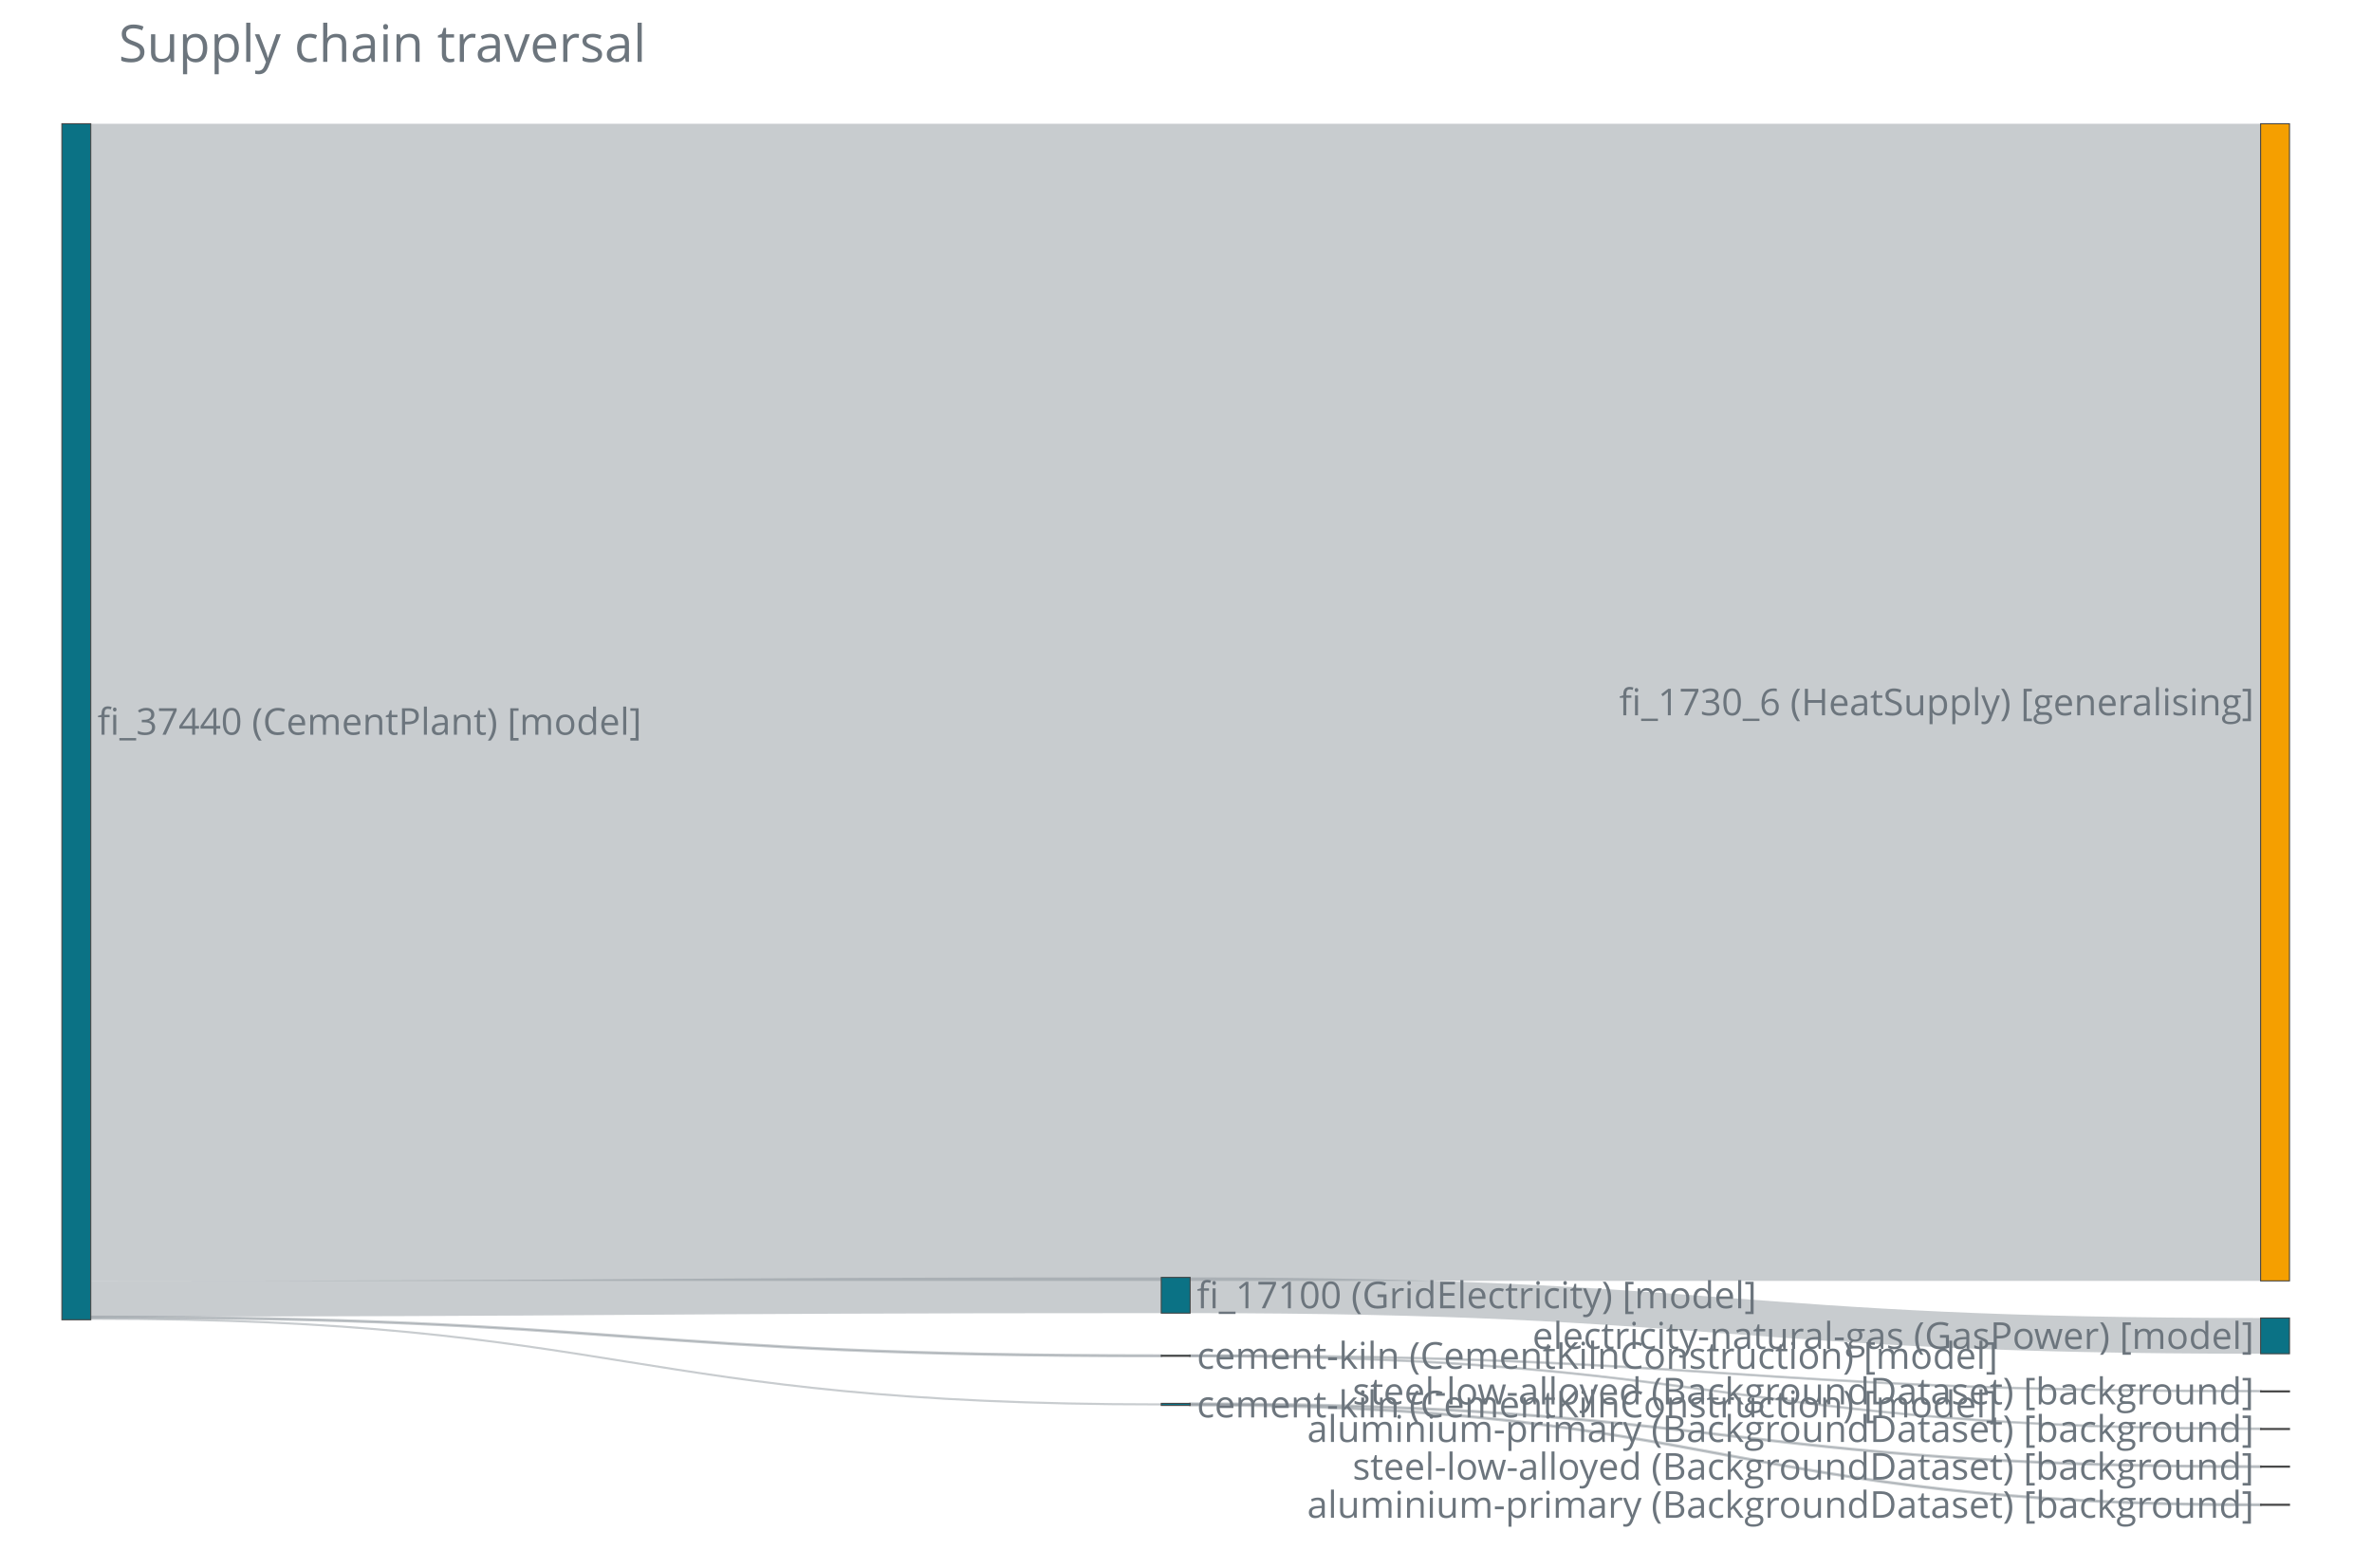
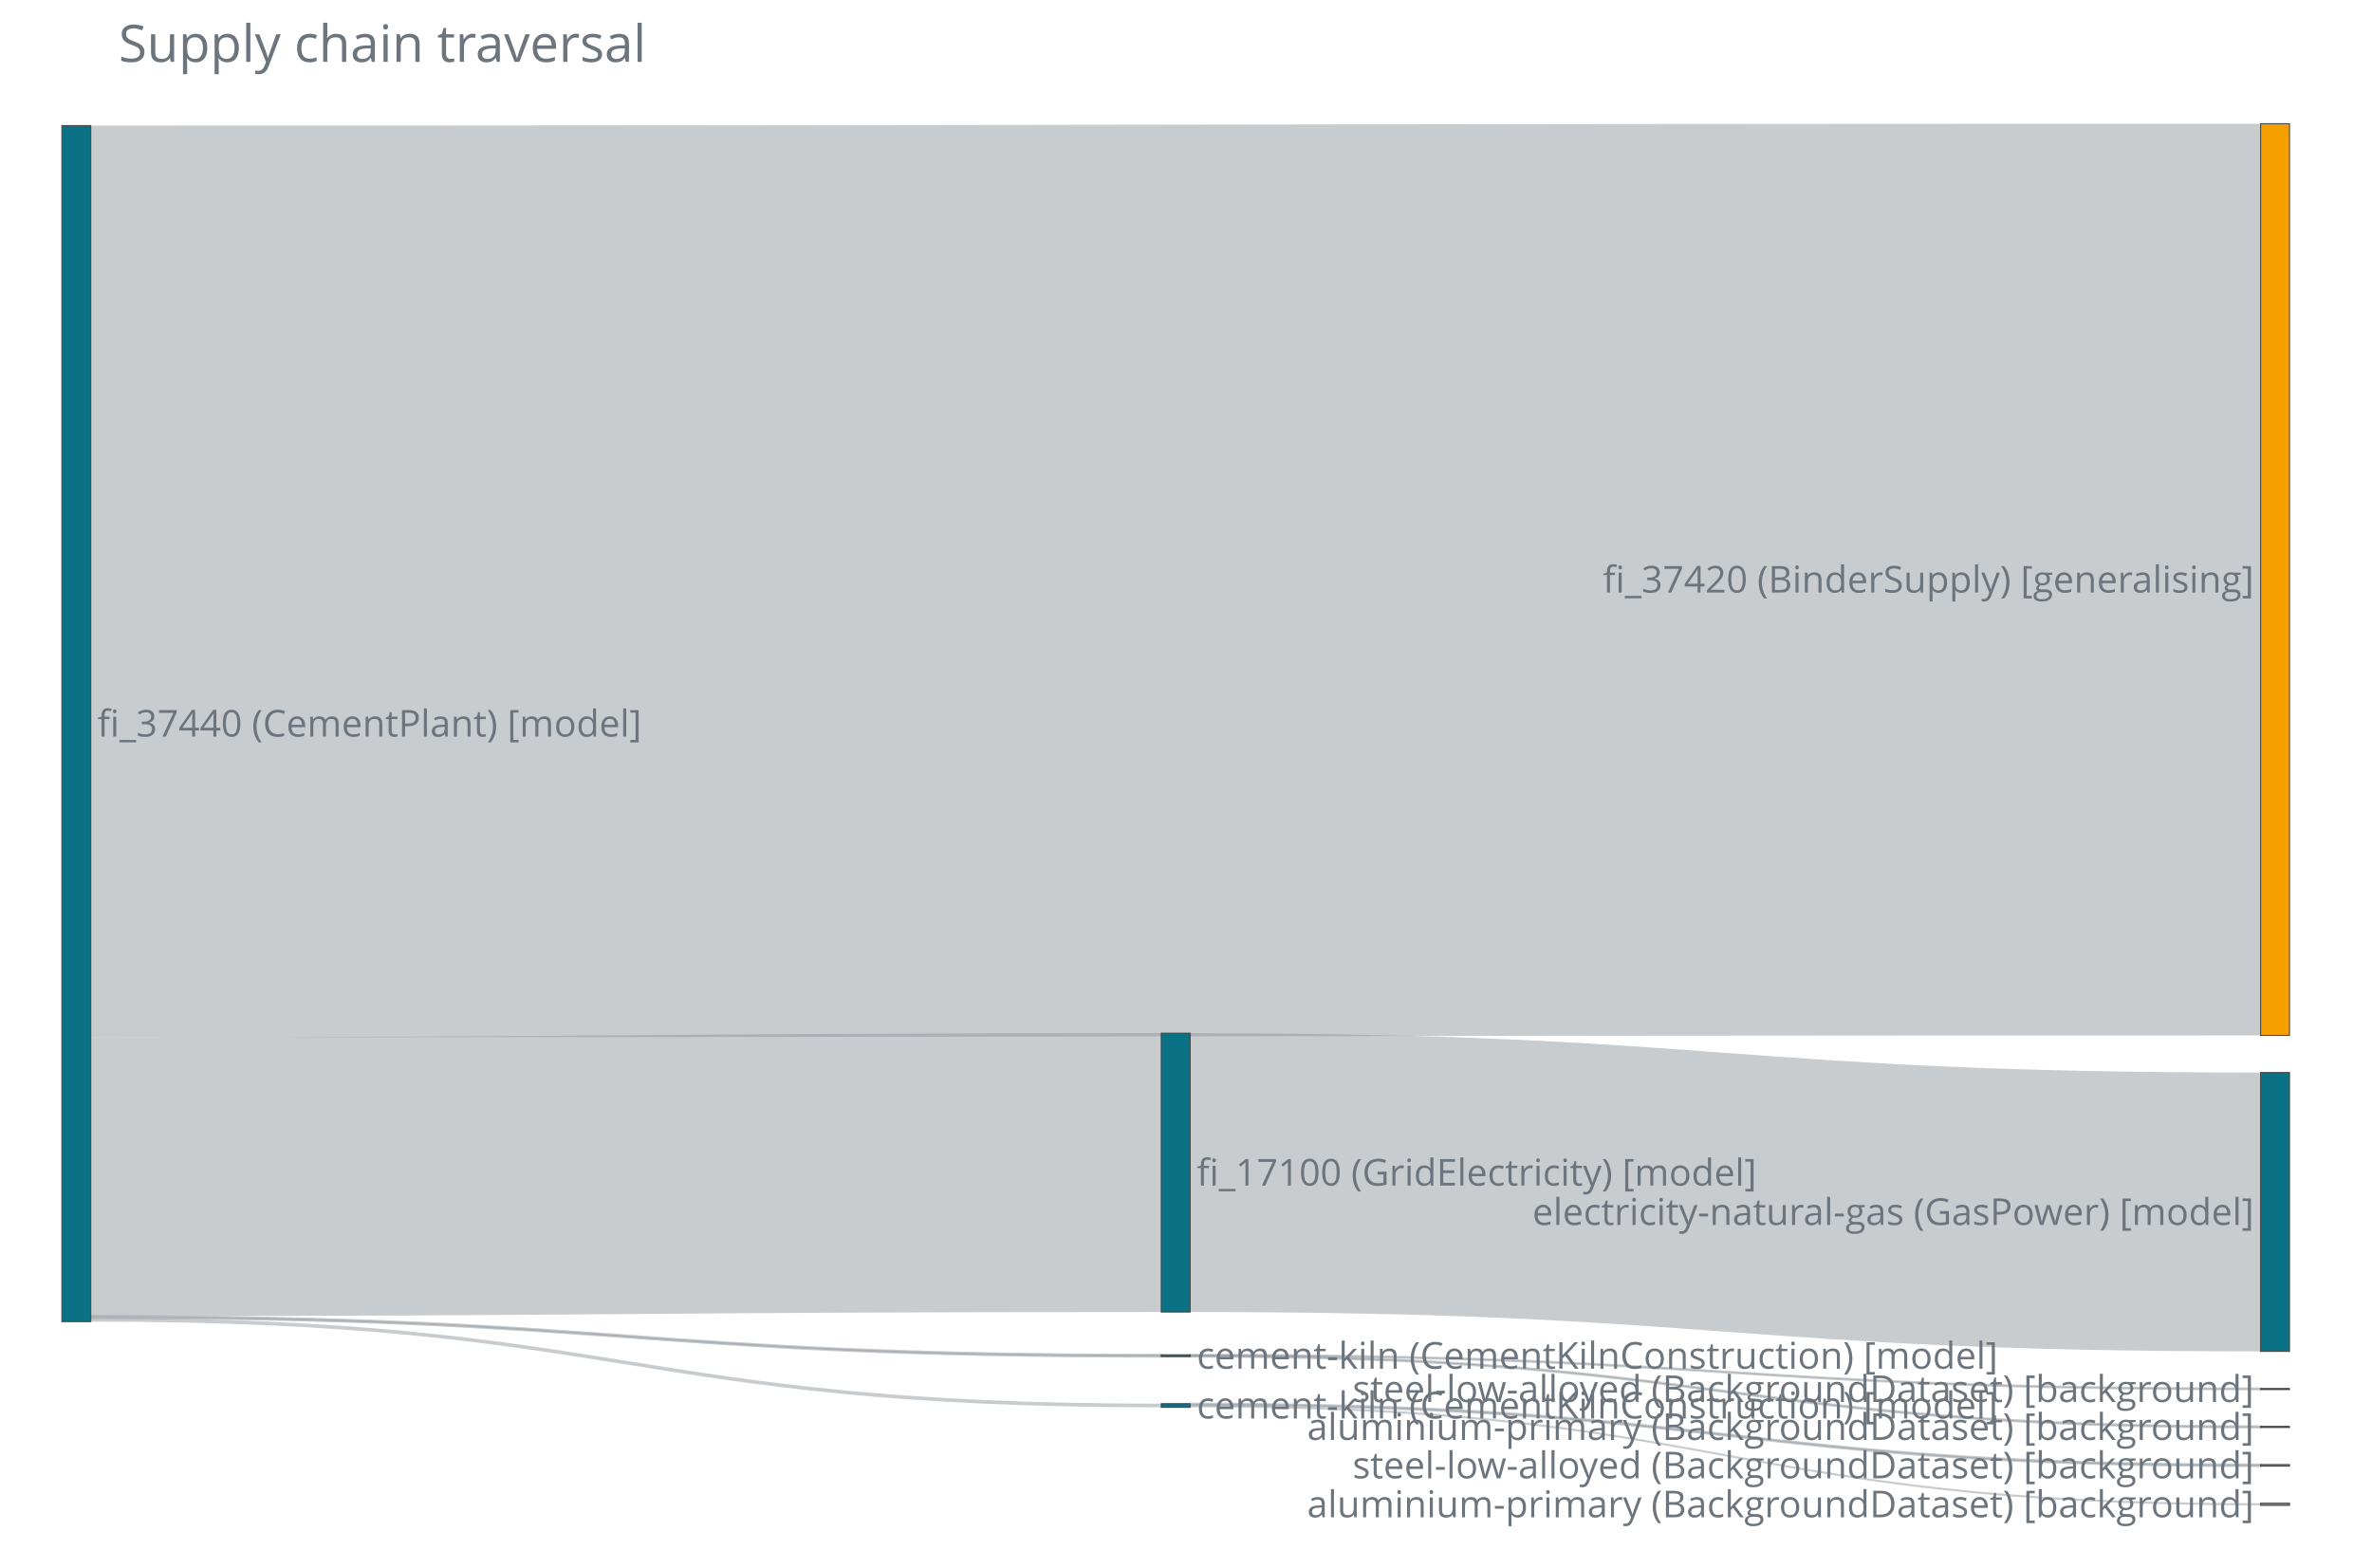
<svg xmlns="http://www.w3.org/2000/svg" class="main-svg" width="1150" height="760" style="" viewBox="0 0 1150 760">
  <rect x="0" y="0" width="1150" height="760" style="fill: rgb(0, 0, 0); fill-opacity: 0;" />
-   <defs id="defs-dcd0f2">
+   <defs id="defs-545ca9">
    <g class="clips" />
    <g class="gradients" />
    <g class="patterns" />
  </defs>
  <g class="bglayer" />
  <g class="layer-below">
    <g class="imagelayer" />
    <g class="shapelayer" />
  </g>
  <g class="cartesianlayer" />
  <g class="polarlayer" />
  <g class="smithlayer" />
  <g class="ternarylayer" />
  <g class="geolayer" />
  <g class="funnelarealayer" />
  <g class="pielayer" />
  <g class="iciclelayer" />
  <g class="treemaplayer" />
  <g class="sunburstlayer" />
  <g class="glimages" />
  <g class="sankey" transform="translate(30,60)matrix(1 0 0 1 0 0)" style="box-sizing: content-box; position: absolute; left: 0px; shape-rendering: geometricprecision; pointer-events: none;">
    <g class="sankey-links" style="fill: none;">
-       <path class="sankey-link" d="M14,0C540,0 540,0 1066,0L1066,561.149C540,561.149 540,561.149 14,561.149Z" style="stroke: rgb(68, 68, 68); stroke-opacity: 1; fill: rgb(134, 142, 150); fill-opacity: 0.45; stroke-width: 0; opacity: 1;" />
-       <path class="sankey-link" d="M14,561.149C273.5,561.149 273.5,559.453 533,559.453L533,576.785C273.5,576.785 273.5,578.48 14,578.48Z" style="stroke: rgb(68, 68, 68); stroke-opacity: 1; fill: rgb(134, 142, 150); fill-opacity: 0.45; stroke-width: 0; opacity: 1;" />
-       <path class="sankey-link" d="M14,578.48C273.5,578.48 273.5,597.221 533,597.221L533,597.728C273.5,597.728 273.5,578.987 14,578.987Z" style="stroke: rgb(134, 142, 150); stroke-opacity: 0.45; fill: rgb(134, 142, 150); fill-opacity: 0.45; stroke-width: 1; opacity: 1;" />
-       <path class="sankey-link" d="M14,578.987C273.5,578.987 273.5,620.541 533,620.541L533,621.554C273.5,621.554 273.5,580 14,580Z" style="stroke: rgb(68, 68, 68); stroke-opacity: 1; fill: rgb(134, 142, 150); fill-opacity: 0.45; stroke-width: 0; opacity: 1;" />
-       <path class="sankey-link" d="M547,559.453C806.5,559.453 806.5,579.149 1066,579.149L1066,596.48C806.5,596.48 806.5,576.785 547,576.785Z" style="stroke: rgb(68, 68, 68); stroke-opacity: 1; fill: rgb(134, 142, 150); fill-opacity: 0.45; stroke-width: 0; opacity: 1;" />
-       <path class="sankey-link" d="M547,597.221C806.5,597.221 806.5,614.48 1066,614.48L1066,614.724C806.5,614.724 806.5,597.465 547,597.465Z" style="stroke: rgb(134, 142, 150); stroke-opacity: 0.45; fill: rgb(134, 142, 150); fill-opacity: 0.45; stroke-width: 1; opacity: 1;" />
-       <path class="sankey-link" d="M547,597.465C806.5,597.465 806.5,632.724 1066,632.724L1066,632.987C806.5,632.987 806.5,597.728 547,597.728Z" style="stroke: rgb(134, 142, 150); stroke-opacity: 0.45; fill: rgb(134, 142, 150); fill-opacity: 0.45; stroke-width: 1; opacity: 1;" />
-       <path class="sankey-link" d="M547,620.541C806.5,620.541 806.5,650.987 1066,650.987L1066,651.474C806.5,651.474 806.5,621.028 547,621.028Z" style="stroke: rgb(134, 142, 150); stroke-opacity: 0.45; fill: rgb(134, 142, 150); fill-opacity: 0.45; stroke-width: 1; opacity: 1;" />
-       <path class="sankey-link" d="M547,621.028C806.5,621.028 806.5,669.474 1066,669.474L1066,670C806.5,670 806.5,621.554 547,621.554Z" style="stroke: rgb(134, 142, 150); stroke-opacity: 0.45; fill: rgb(134, 142, 150); fill-opacity: 0.45; stroke-width: 1; opacity: 1;" />
+       <path class="sankey-link" d="M14,0.898C540,0.898 540,0 1066,0L1066,442.116C540,442.116 540,443.014 14,443.014Z" style="stroke: rgb(68, 68, 68); stroke-opacity: 1; fill: rgb(134, 142, 150); fill-opacity: 0.45; stroke-width: 0; opacity: 1;" />
+       <path class="sankey-link" d="M14,443.014C273.5,443.014 273.5,441.024 533,441.024L533,576.247C273.5,576.247 273.5,578.237 14,578.237Z" style="stroke: rgb(68, 68, 68); stroke-opacity: 1; fill: rgb(134, 142, 150); fill-opacity: 0.45; stroke-width: 0; opacity: 1;" />
+       <path class="sankey-link" d="M14,578.237C273.5,578.237 273.5,596.995 533,596.995L533,597.882C273.5,597.882 273.5,579.124 14,579.124Z" style="stroke: rgb(134, 142, 150); stroke-opacity: 0.45; fill: rgb(134, 142, 150); fill-opacity: 0.45; stroke-width: 1; opacity: 1;" />
+       <path class="sankey-link" d="M14,579.124C273.5,579.124 273.5,620.699 533,620.699L533,622.473C273.5,622.473 273.5,580.898 14,580.898Z" style="stroke: rgb(68, 68, 68); stroke-opacity: 1; fill: rgb(134, 142, 150); fill-opacity: 0.45; stroke-width: 0; opacity: 1;" />
+       <path class="sankey-link" d="M547,441.024C806.5,441.024 806.5,460.116 1066,460.116L1066,595.339C806.5,595.339 806.5,576.247 547,576.247Z" style="stroke: rgb(68, 68, 68); stroke-opacity: 1; fill: rgb(134, 142, 150); fill-opacity: 0.45; stroke-width: 0; opacity: 1;" />
+       <path class="sankey-link" d="M547,596.995C806.5,596.995 806.5,613.339 1066,613.339L1066,613.711C806.5,613.711 806.5,597.366 547,597.366Z" style="stroke: rgb(134, 142, 150); stroke-opacity: 0.45; fill: rgb(134, 142, 150); fill-opacity: 0.45; stroke-width: 1; opacity: 1;" />
+       <path class="sankey-link" d="M547,597.366C806.5,597.366 806.5,631.711 1066,631.711L1066,632.226C806.5,632.226 806.5,597.882 547,597.882Z" style="stroke: rgb(134, 142, 150); stroke-opacity: 0.45; fill: rgb(134, 142, 150); fill-opacity: 0.45; stroke-width: 1; opacity: 1;" />
+       <path class="sankey-link" d="M547,620.699C806.5,620.699 806.5,650.226 1066,650.226L1066,650.969C806.5,650.969 806.5,621.442 547,621.442Z" style="stroke: rgb(134, 142, 150); stroke-opacity: 0.45; fill: rgb(134, 142, 150); fill-opacity: 0.45; stroke-width: 1; opacity: 1;" />
+       <path class="sankey-link" d="M547,621.442C806.5,621.442 806.5,668.969 1066,668.969L1066,670C806.5,670 806.5,622.473 547,622.473Z" style="stroke: rgb(68, 68, 68); stroke-opacity: 1; fill: rgb(134, 142, 150); fill-opacity: 0.45; stroke-width: 0; opacity: 1;" />
    </g>
    <g class="sankey-node-set" style="cursor: move;">
-       <g class="sankey-node" transform="translate(0.000,0.000)" style="opacity: 1;">
+       <g class="sankey-node" transform="translate(0.000,0.898)" style="opacity: 1;">
        <rect class="node-rect" width="14" height="580" style="stroke-width: 0.5; stroke: rgb(68, 68, 68); stroke-opacity: 1; fill: rgb(11, 114, 133); fill-opacity: 1;" />
        <text class="node-label" data-notex="1" x="0" y="0" text-anchor="start" transform="translate(17.25,296.3)" style="cursor: default; font-family: 'Open Sans', verdana, arial, sans-serif; font-size: 18px; fill: rgb(108, 117, 125); fill-opacity: 1; white-space: pre;">fi_37440 (CementPlant) [model]</text>
      </g>
      <g class="sankey-node" transform="translate(1066.000,0.000)" style="opacity: 1;">
-         <rect class="node-rect" width="14" height="561.149" style="stroke-width: 0.5; stroke: rgb(68, 68, 68); stroke-opacity: 1; fill: rgb(245, 159, 0); fill-opacity: 1;" />
-         <text class="node-label" data-notex="1" x="0" y="0" text-anchor="end" transform="translate(-3.25,286.8743)" style="cursor: default; font-family: 'Open Sans', verdana, arial, sans-serif; font-size: 18px; fill: rgb(108, 117, 125); fill-opacity: 1; white-space: pre;">fi_1730_6 (HeatSupply) [generalising]</text>
+         <rect class="node-rect" width="14" height="442.116" style="stroke-width: 0.5; stroke: rgb(68, 68, 68); stroke-opacity: 1; fill: rgb(245, 159, 0); fill-opacity: 1;" />
+         <text class="node-label" data-notex="1" x="0" y="0" text-anchor="end" transform="translate(-3.25,227.3581)" style="cursor: default; font-family: 'Open Sans', verdana, arial, sans-serif; font-size: 18px; fill: rgb(108, 117, 125); fill-opacity: 1; white-space: pre;">fi_37420 (BinderSupply) [generalising]</text>
      </g>
-       <g class="sankey-node" transform="translate(533.000,559.453)" style="opacity: 1;">
-         <rect class="node-rect" width="14" height="17.331" style="stroke-width: 0.5; stroke: rgb(68, 68, 68); stroke-opacity: 1; fill: rgb(11, 114, 133); fill-opacity: 1;" />
-         <text class="node-label" data-notex="1" x="0" y="0" text-anchor="start" transform="translate(17.25,14.96564)" style="cursor: default; font-family: 'Open Sans', verdana, arial, sans-serif; font-size: 18px; fill: rgb(108, 117, 125); fill-opacity: 1; white-space: pre;">fi_17100 (GridElectricity) [model]</text>
+       <g class="sankey-node" transform="translate(533.000,441.024)" style="opacity: 1;">
+         <rect class="node-rect" width="14" height="135.223" style="stroke-width: 0.5; stroke: rgb(68, 68, 68); stroke-opacity: 1; fill: rgb(11, 114, 133); fill-opacity: 1;" />
+         <text class="node-label" data-notex="1" x="0" y="0" text-anchor="start" transform="translate(17.25,73.91157)" style="cursor: default; font-family: 'Open Sans', verdana, arial, sans-serif; font-size: 18px; fill: rgb(108, 117, 125); fill-opacity: 1; white-space: pre;">fi_17100 (GridElectricity) [model]</text>
      </g>
-       <g class="sankey-node" transform="translate(533.000,597.221)" style="opacity: 1;">
-         <rect class="node-rect" width="14" height="0.507" style="stroke-width: 0.5; stroke: rgb(68, 68, 68); stroke-opacity: 1; fill: rgb(11, 114, 133); fill-opacity: 1;" />
-         <text class="node-label" data-notex="1" x="0" y="0" text-anchor="start" transform="translate(17.25,6.553369)" style="cursor: default; font-family: 'Open Sans', verdana, arial, sans-serif; font-size: 18px; fill: rgb(108, 117, 125); fill-opacity: 1; white-space: pre;">cement-kiln (CementKilnConstruction) [model]</text>
+       <g class="sankey-node" transform="translate(533.000,596.995)" style="opacity: 1;">
+         <rect class="node-rect" width="14" height="0.887" style="stroke-width: 0.5; stroke: rgb(68, 68, 68); stroke-opacity: 1; fill: rgb(11, 114, 133); fill-opacity: 1;" />
+         <text class="node-label" data-notex="1" x="0" y="0" text-anchor="start" transform="translate(17.25,6.743426)" style="cursor: default; font-family: 'Open Sans', verdana, arial, sans-serif; font-size: 18px; fill: rgb(108, 117, 125); fill-opacity: 1; white-space: pre;">cement-kiln (CementKilnConstruction) [model]</text>
      </g>
-       <g class="sankey-node" transform="translate(533.000,620.541)" style="opacity: 1;">
-         <rect class="node-rect" width="14" height="1.013" style="stroke-width: 0.5; stroke: rgb(68, 68, 68); stroke-opacity: 1; fill: rgb(11, 114, 133); fill-opacity: 1;" />
-         <text class="node-label" data-notex="1" x="0" y="0" text-anchor="start" transform="translate(17.25,6.806737)" style="cursor: default; font-family: 'Open Sans', verdana, arial, sans-serif; font-size: 18px; fill: rgb(108, 117, 125); fill-opacity: 1; white-space: pre;">cement-kiln (CementKilnConstruction) [model]</text>
+       <g class="sankey-node" transform="translate(533.000,620.699)" style="opacity: 1;">
+         <rect class="node-rect" width="14" height="1.774" style="stroke-width: 0.5; stroke: rgb(68, 68, 68); stroke-opacity: 1; fill: rgb(11, 114, 133); fill-opacity: 1;" />
+         <text class="node-label" data-notex="1" x="0" y="0" text-anchor="start" transform="translate(17.25,7.186853)" style="cursor: default; font-family: 'Open Sans', verdana, arial, sans-serif; font-size: 18px; fill: rgb(108, 117, 125); fill-opacity: 1; white-space: pre;">cement-kiln (CementKilnConstruction) [model]</text>
      </g>
-       <g class="sankey-node" transform="translate(1066.000,579.149)" style="opacity: 1;">
-         <rect class="node-rect" width="14" height="17.331" style="stroke-width: 0.5; stroke: rgb(68, 68, 68); stroke-opacity: 1; fill: rgb(11, 114, 133); fill-opacity: 1;" />
-         <text class="node-label" data-notex="1" x="0" y="0" text-anchor="end" transform="translate(-3.25,14.96564)" style="cursor: default; font-family: 'Open Sans', verdana, arial, sans-serif; font-size: 18px; fill: rgb(108, 117, 125); fill-opacity: 1; white-space: pre;">electricity-natural-gas (GasPower) [model]</text>
+       <g class="sankey-node" transform="translate(1066.000,460.116)" style="opacity: 1;">
+         <rect class="node-rect" width="14" height="135.223" style="stroke-width: 0.5; stroke: rgb(68, 68, 68); stroke-opacity: 1; fill: rgb(11, 114, 133); fill-opacity: 1;" />
+         <text class="node-label" data-notex="1" x="0" y="0" text-anchor="end" transform="translate(-3.25,73.91157)" style="cursor: default; font-family: 'Open Sans', verdana, arial, sans-serif; font-size: 18px; fill: rgb(108, 117, 125); fill-opacity: 1; white-space: pre;">electricity-natural-gas (GasPower) [model]</text>
      </g>
-       <g class="sankey-node" transform="translate(1066.000,614.480)" style="opacity: 1;">
+       <g class="sankey-node" transform="translate(1066.000,613.339)" style="opacity: 1;">
        <rect class="node-rect" width="14" height="0.5" style="stroke-width: 0.5; stroke: rgb(68, 68, 68); stroke-opacity: 1; fill: rgb(134, 142, 150); fill-opacity: 1;" />
        <text class="node-label" data-notex="1" x="0" y="0" text-anchor="end" transform="translate(-3.25,6.55)" style="cursor: default; font-family: 'Open Sans', verdana, arial, sans-serif; font-size: 18px; fill: rgb(108, 117, 125); fill-opacity: 1; white-space: pre;">steel-low-alloyed (BackgroundDataset) [background]</text>
      </g>
-       <g class="sankey-node" transform="translate(1066.000,632.724)" style="opacity: 1;">
-         <rect class="node-rect" width="14" height="0.5" style="stroke-width: 0.5; stroke: rgb(68, 68, 68); stroke-opacity: 1; fill: rgb(134, 142, 150); fill-opacity: 1;" />
-         <text class="node-label" data-notex="1" x="0" y="0" text-anchor="end" transform="translate(-3.25,6.55)" style="cursor: default; font-family: 'Open Sans', verdana, arial, sans-serif; font-size: 18px; fill: rgb(108, 117, 125); fill-opacity: 1; white-space: pre;">aluminium-primary (BackgroundDataset) [background]</text>
+       <g class="sankey-node" transform="translate(1066.000,631.711)" style="opacity: 1;">
+         <rect class="node-rect" width="14" height="0.515" style="stroke-width: 0.5; stroke: rgb(68, 68, 68); stroke-opacity: 1; fill: rgb(134, 142, 150); fill-opacity: 1;" />
+         <text class="node-label" data-notex="1" x="0" y="0" text-anchor="end" transform="translate(-3.25,6.557737)" style="cursor: default; font-family: 'Open Sans', verdana, arial, sans-serif; font-size: 18px; fill: rgb(108, 117, 125); fill-opacity: 1; white-space: pre;">aluminium-primary (BackgroundDataset) [background]</text>
      </g>
-       <g class="sankey-node" transform="translate(1066.000,650.987)" style="opacity: 1;">
-         <rect class="node-rect" width="14" height="0.5" style="stroke-width: 0.5; stroke: rgb(68, 68, 68); stroke-opacity: 1; fill: rgb(134, 142, 150); fill-opacity: 1;" />
-         <text class="node-label" data-notex="1" x="0" y="0" text-anchor="end" transform="translate(-3.25,6.55)" style="cursor: default; font-family: 'Open Sans', verdana, arial, sans-serif; font-size: 18px; fill: rgb(108, 117, 125); fill-opacity: 1; white-space: pre;">steel-low-alloyed (BackgroundDataset) [background]</text>
+       <g class="sankey-node" transform="translate(1066.000,650.226)" style="opacity: 1;">
+         <rect class="node-rect" width="14" height="0.743" style="stroke-width: 0.5; stroke: rgb(68, 68, 68); stroke-opacity: 1; fill: rgb(134, 142, 150); fill-opacity: 1;" />
+         <text class="node-label" data-notex="1" x="0" y="0" text-anchor="end" transform="translate(-3.25,6.671378)" style="cursor: default; font-family: 'Open Sans', verdana, arial, sans-serif; font-size: 18px; fill: rgb(108, 117, 125); fill-opacity: 1; white-space: pre;">steel-low-alloyed (BackgroundDataset) [background]</text>
      </g>
-       <g class="sankey-node" transform="translate(1066.000,669.474)" style="opacity: 1;">
-         <rect class="node-rect" width="14" height="0.526" style="stroke-width: 0.5; stroke: rgb(68, 68, 68); stroke-opacity: 1; fill: rgb(134, 142, 150); fill-opacity: 1;" />
-         <text class="node-label" data-notex="1" x="0" y="0" text-anchor="end" transform="translate(-3.25,6.562871)" style="cursor: default; font-family: 'Open Sans', verdana, arial, sans-serif; font-size: 18px; fill: rgb(108, 117, 125); fill-opacity: 1; white-space: pre;">aluminium-primary (BackgroundDataset) [background]</text>
+       <g class="sankey-node" transform="translate(1066.000,668.969)" style="opacity: 1;">
+         <rect class="node-rect" width="14" height="1.031" style="stroke-width: 0.5; stroke: rgb(68, 68, 68); stroke-opacity: 1; fill: rgb(134, 142, 150); fill-opacity: 1;" />
+         <text class="node-label" data-notex="1" x="0" y="0" text-anchor="end" transform="translate(-3.25,6.815475)" style="cursor: default; font-family: 'Open Sans', verdana, arial, sans-serif; font-size: 18px; fill: rgb(108, 117, 125); fill-opacity: 1; white-space: pre;">aluminium-primary (BackgroundDataset) [background]</text>
      </g>
    </g>
  </g>
-   <defs id="topdefs-dcd0f2">
+   <defs id="topdefs-545ca9">
    <g class="clips" />
  </defs>
  <g class="layer-above">
    <g class="imagelayer" />
    <g class="shapelayer" />
  </g>
  <g class="infolayer">
    <g class="g-gtitle">
      <text class="gtitle" x="57.5" y="30" text-anchor="start" dy="0em" style="opacity: 1; font-family: 'Open Sans', verdana, arial, sans-serif; font-size: 25px; fill: rgb(108, 117, 125); fill-opacity: 1; white-space: pre;">Supply chain traversal</text>
    </g>
    <g class="first-render" />
  </g>
</svg>
